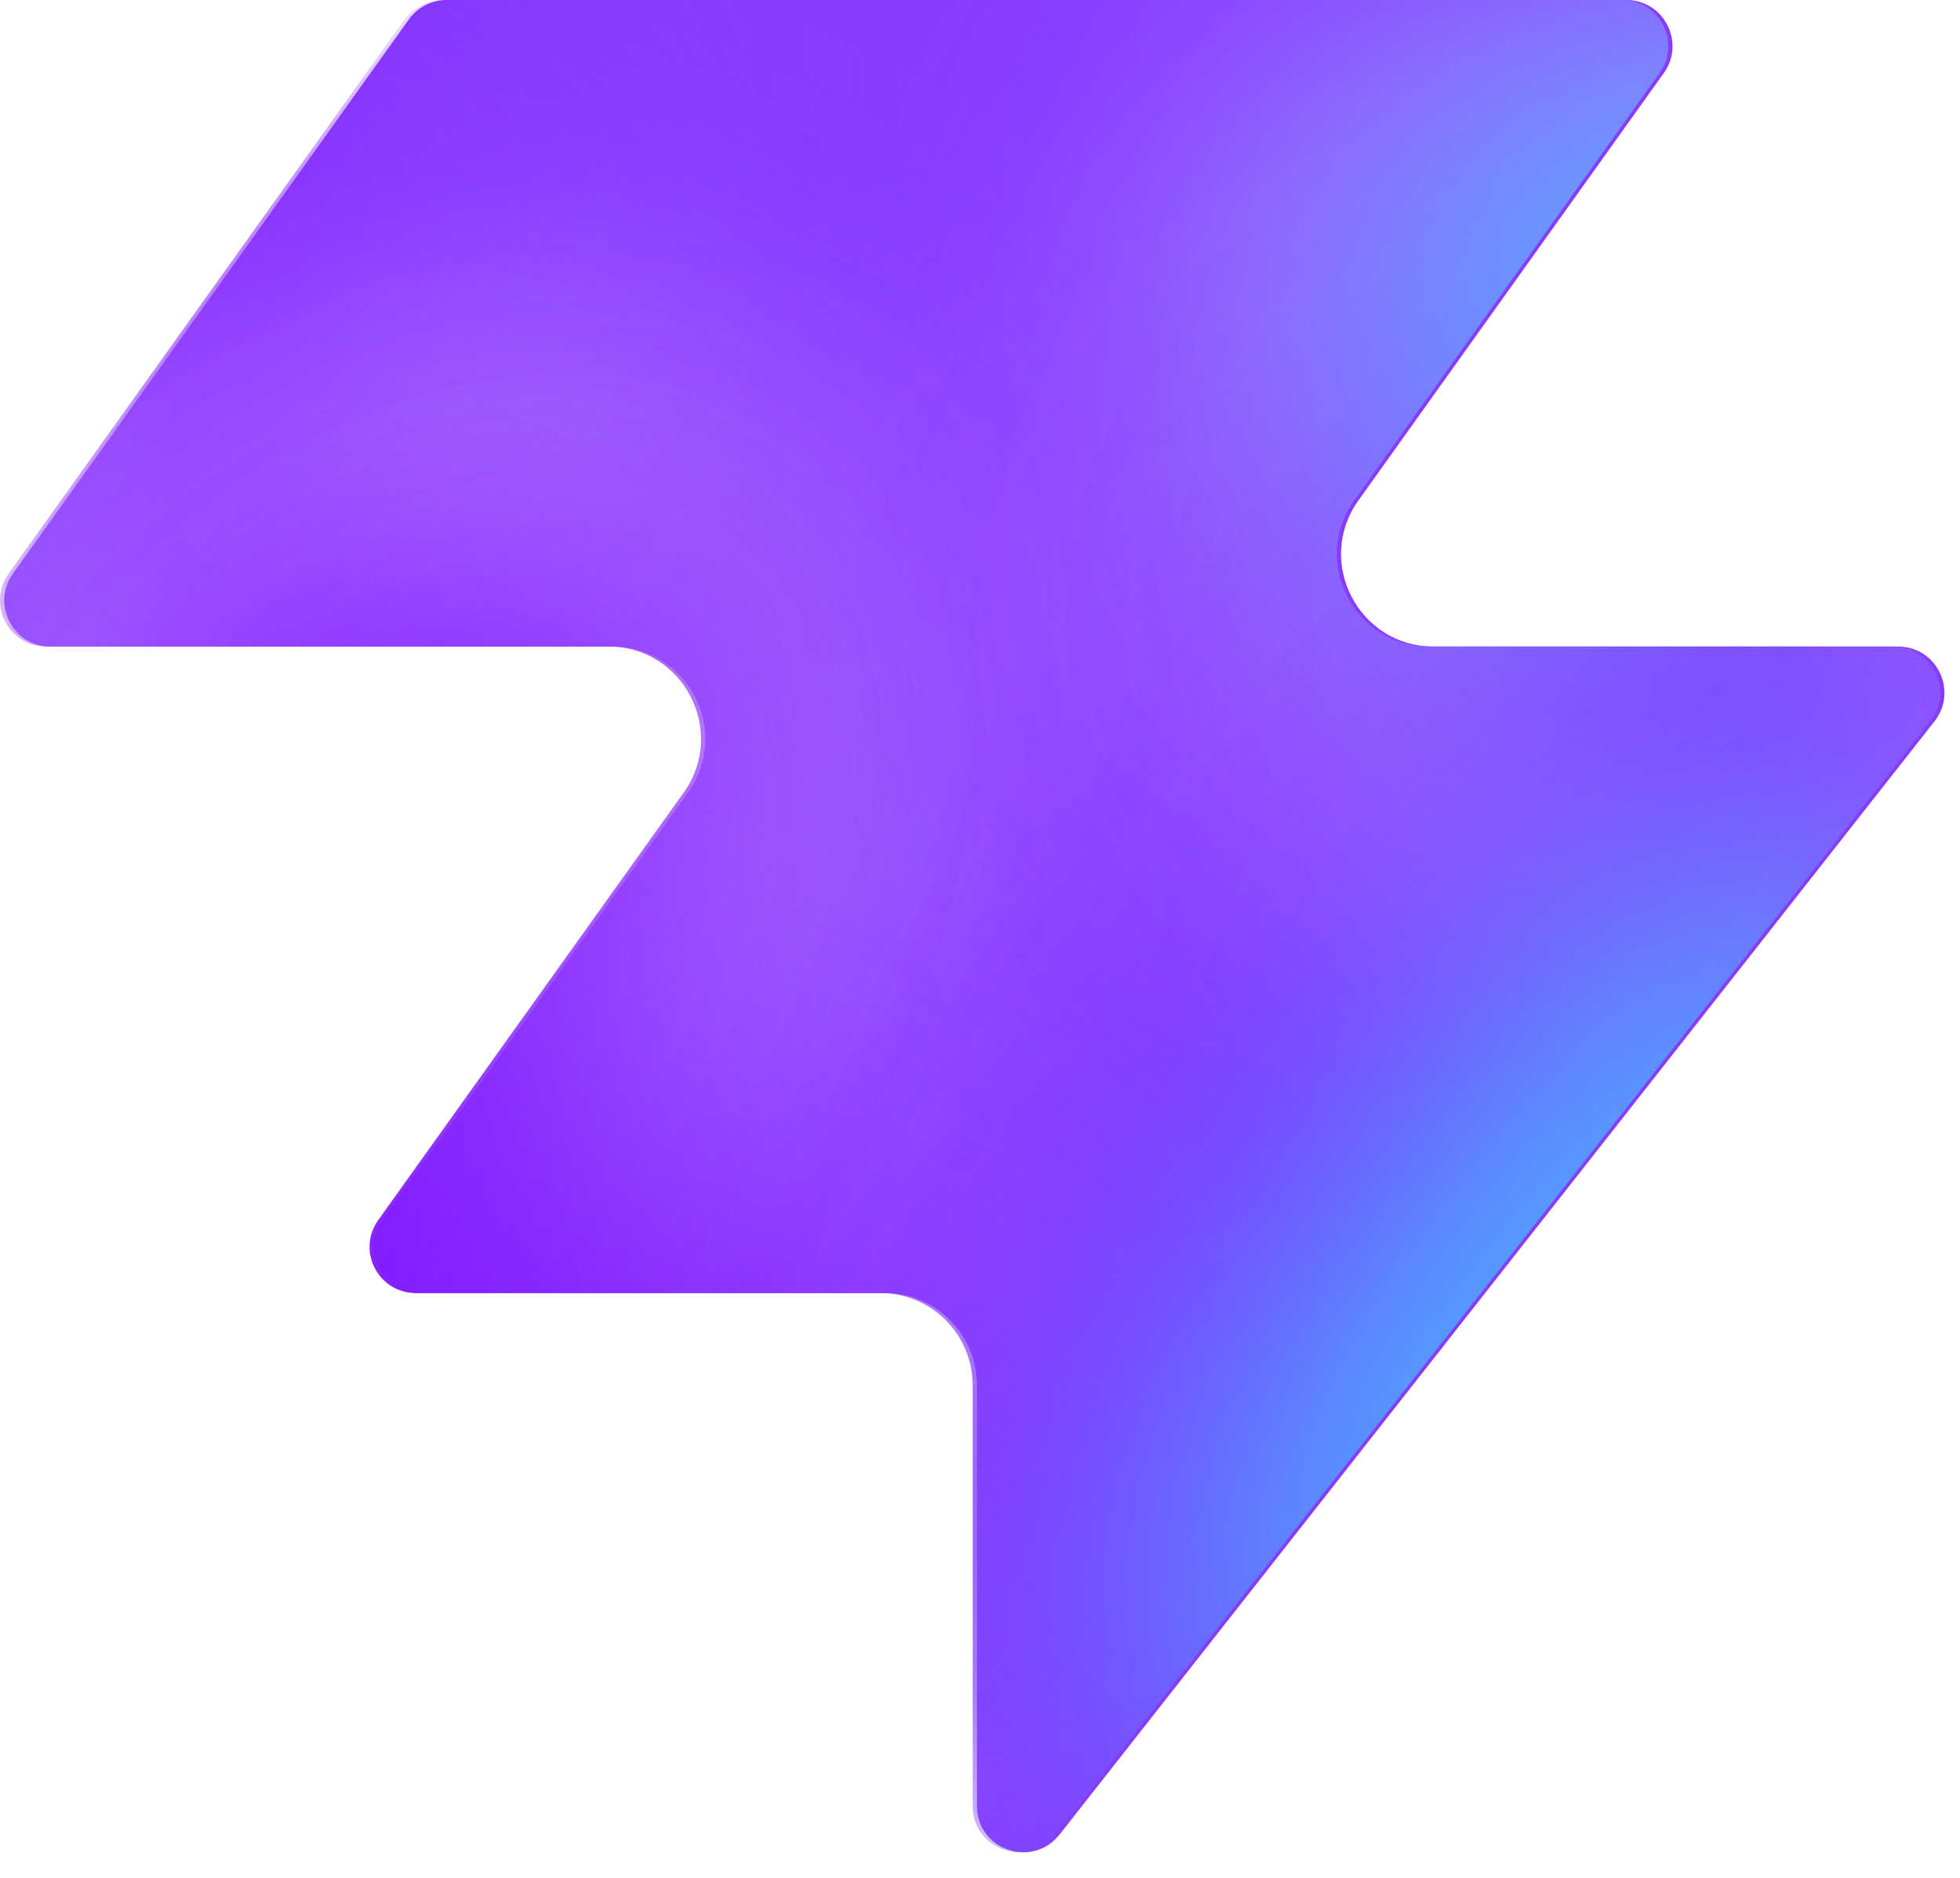
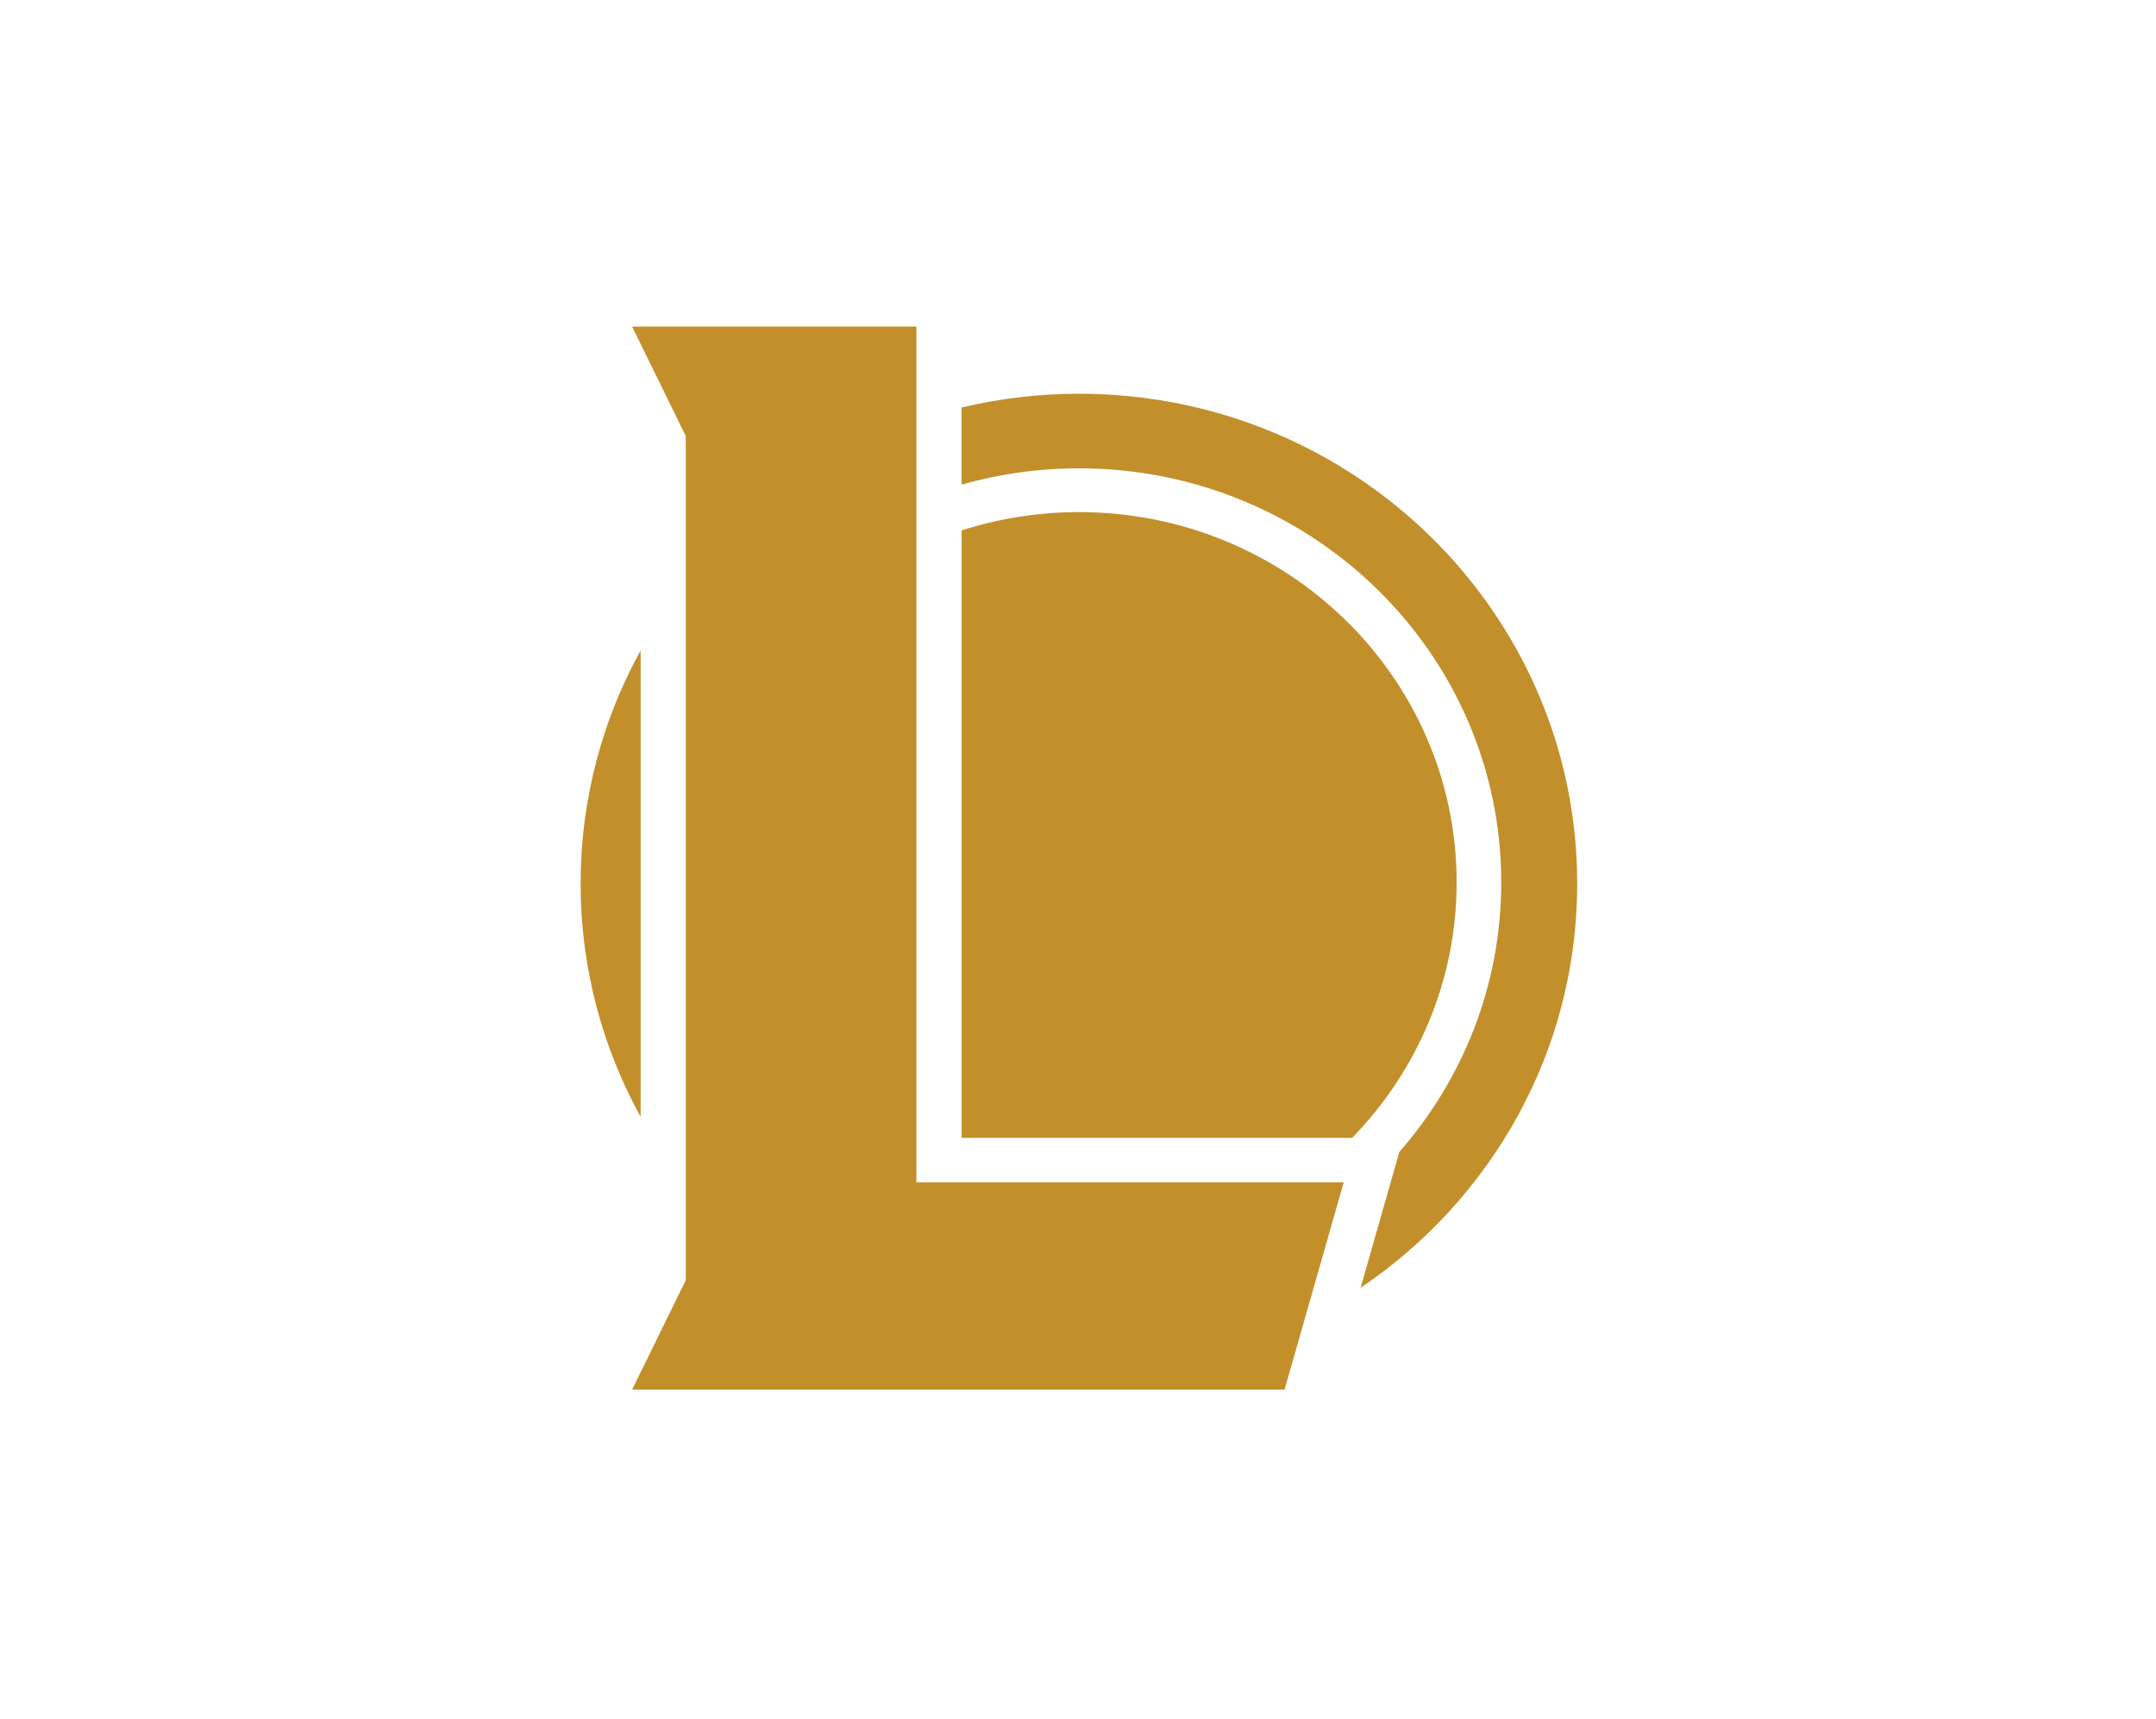
- <svg xmlns="http://www.w3.org/2000/svg" width="48" height="46" fill="none" viewBox="0 0 48 46">
-   <path fill="#863bff" d="M25.946 44.938c-.664.845-2.021.375-2.021-.698V33.937a2.26 2.26 0 0 0-2.262-2.262H10.287c-.92 0-1.456-1.04-.92-1.788l7.48-10.471c1.07-1.497 0-3.578-1.842-3.578H1.237c-.92 0-1.456-1.04-.92-1.788L10.013.474c.214-.297.556-.474.92-.474h28.894c.92 0 1.456 1.04.92 1.788l-7.48 10.471c-1.07 1.498 0 3.579 1.842 3.579h11.377c.943 0 1.473 1.088.89 1.83L25.947 44.94z" style="fill:#863bff;fill:color(display-p3 .525 .23 1);fill-opacity:1" />
-   <mask id="a" width="48" height="46" x="0" y="0" maskUnits="userSpaceOnUse" style="mask-type:alpha">
-     <path fill="#000" d="M25.842 44.938c-.664.844-2.021.375-2.021-.698V33.937a2.26 2.26 0 0 0-2.262-2.262H10.183c-.92 0-1.456-1.04-.92-1.788l7.48-10.471c1.07-1.498 0-3.579-1.842-3.579H1.133c-.92 0-1.456-1.04-.92-1.787L9.91.473c.214-.297.556-.474.92-.474h28.894c.92 0 1.456 1.04.92 1.788l-7.48 10.471c-1.07 1.498 0 3.578 1.842 3.578h11.377c.943 0 1.473 1.088.89 1.832L25.843 44.94z" style="fill:#000;fill-opacity:1" />
-   </mask>
-   <g mask="url(#a)">
-     <g filter="url(#b)">
-       <ellipse cx="5.508" cy="14.704" fill="#ede6ff" rx="5.508" ry="14.704" style="fill:#ede6ff;fill:color(display-p3 .927 .903 1);fill-opacity:1" transform="matrix(.00324 1 1 -.00324 -4.47 31.516)" />
-     </g>
-     <g filter="url(#c)">
-       <ellipse cx="10.399" cy="29.851" fill="#ede6ff" rx="10.399" ry="29.851" style="fill:#ede6ff;fill:color(display-p3 .927 .903 1);fill-opacity:1" transform="matrix(.00324 1 1 -.00324 -39.328 7.883)" />
-     </g>
-     <g filter="url(#d)">
-       <ellipse cx="5.508" cy="30.487" fill="#7e14ff" rx="5.508" ry="30.487" style="fill:#7e14ff;fill:color(display-p3 .492 .077 1);fill-opacity:1" transform="rotate(89.814 -25.913 -14.639)scale(1 -1)" />
-     </g>
-     <g filter="url(#e)">
-       <ellipse cx="5.508" cy="30.599" fill="#7e14ff" rx="5.508" ry="30.599" style="fill:#7e14ff;fill:color(display-p3 .492 .077 1);fill-opacity:1" transform="rotate(89.814 -32.644 -3.334)scale(1 -1)" />
-     </g>
-     <g filter="url(#f)">
-       <ellipse cx="5.508" cy="30.599" fill="#7e14ff" rx="5.508" ry="30.599" style="fill:#7e14ff;fill:color(display-p3 .492 .077 1);fill-opacity:1" transform="matrix(.00324 1 1 -.00324 -34.34 30.47)" />
-     </g>
-     <g filter="url(#g)">
-       <ellipse cx="14.072" cy="22.078" fill="#ede6ff" rx="14.072" ry="22.078" style="fill:#ede6ff;fill:color(display-p3 .927 .903 1);fill-opacity:1" transform="rotate(93.35 24.506 48.493)scale(-1 1)" />
-     </g>
-     <g filter="url(#h)">
-       <ellipse cx="3.47" cy="21.501" fill="#7e14ff" rx="3.47" ry="21.501" style="fill:#7e14ff;fill:color(display-p3 .492 .077 1);fill-opacity:1" transform="rotate(89.009 28.708 47.59)scale(-1 1)" />
-     </g>
-     <g filter="url(#i)">
-       <ellipse cx="3.47" cy="21.501" fill="#7e14ff" rx="3.47" ry="21.501" style="fill:#7e14ff;fill:color(display-p3 .492 .077 1);fill-opacity:1" transform="rotate(89.009 28.708 47.59)scale(-1 1)" />
-     </g>
-     <g filter="url(#j)">
-       <ellipse cx=".387" cy="8.972" fill="#7e14ff" rx="4.407" ry="29.108" style="fill:#7e14ff;fill:color(display-p3 .492 .077 1);fill-opacity:1" transform="rotate(39.51 .387 8.972)" />
-     </g>
-     <g filter="url(#k)">
-       <ellipse cx="47.523" cy="-6.092" fill="#7e14ff" rx="4.407" ry="29.108" style="fill:#7e14ff;fill:color(display-p3 .492 .077 1);fill-opacity:1" transform="rotate(37.892 47.523 -6.092)" />
-     </g>
-     <g filter="url(#l)">
-       <ellipse cx="41.412" cy="6.333" fill="#47bfff" rx="5.971" ry="9.665" style="fill:#47bfff;fill:color(display-p3 .28 .748 1);fill-opacity:1" transform="rotate(37.892 41.412 6.333)" />
-     </g>
-     <g filter="url(#m)">
-       <ellipse cx="-1.879" cy="38.332" fill="#7e14ff" rx="4.407" ry="29.108" style="fill:#7e14ff;fill:color(display-p3 .492 .077 1);fill-opacity:1" transform="rotate(37.892 -1.88 38.332)" />
-     </g>
-     <g filter="url(#n)">
-       <ellipse cx="-1.879" cy="38.332" fill="#7e14ff" rx="4.407" ry="29.108" style="fill:#7e14ff;fill:color(display-p3 .492 .077 1);fill-opacity:1" transform="rotate(37.892 -1.88 38.332)" />
-     </g>
-     <g filter="url(#o)">
-       <ellipse cx="35.651" cy="29.907" fill="#7e14ff" rx="4.407" ry="29.108" style="fill:#7e14ff;fill:color(display-p3 .492 .077 1);fill-opacity:1" transform="rotate(37.892 35.651 29.907)" />
-     </g>
-     <g filter="url(#p)">
-       <ellipse cx="38.418" cy="32.4" fill="#47bfff" rx="5.971" ry="15.297" style="fill:#47bfff;fill:color(display-p3 .28 .748 1);fill-opacity:1" transform="rotate(37.892 38.418 32.4)" />
+ <svg xmlns="http://www.w3.org/2000/svg" xmlns:xlink="http://www.w3.org/1999/xlink" version="1.1" id="katman_1" x="0px" y="0px" viewBox="0 0 882.72 703.44" style="enable-background:new 0 0 882.72 703.44;" xml:space="preserve">
+   <style type="text/css">
+ 	.st0{clip-path:url(#SVGID_2_);}
+ 	.st1{fill:#C28F2B;}
+ </style>
+   <g>
+     <defs>
+       <rect id="SVGID_1_" x="237.72" y="133.68" width="408" height="435.2" />
+     </defs>
+     <clipPath id="SVGID_2_">
+       <use xlink:href="#SVGID_1_" style="overflow:visible;" />
+     </clipPath>
+     <g class="st0">
+       <path class="st1" d="M262.29,266.28c-15.66,28.38-24.57,60.88-24.57,95.44s8.91,67.09,24.57,95.47V266.28z" />
+       <path class="st1" d="M441.72,161.18c-16.55,0-32.61,2-48.02,5.63v31.56c15.26-4.3,31.35-6.66,48.02-6.66    c95.5,0,172.93,75.88,172.93,169.5c0,42.16-15.75,80.72-41.74,110.38l-4.93,17.3l-10.91,38.29    c53.54-36.14,88.68-96.75,88.68-165.41C645.72,250.96,554.39,161.18,441.72,161.18z" />
+       <path class="st1" d="M393.7,465.8h156.47h3.42c26.48-27.2,42.79-64.03,42.79-104.59c0-83.72-69.23-151.57-154.65-151.57    c-16.77,0-32.89,2.67-48.02,7.48V465.8z" />
+       <path class="st1" d="M375.2,133.68h-116.4l21.98,44.86v345.51l-21.98,44.83h267.13l24.23-84.9H375.2V133.68z" />
    </g>
  </g>
-   <defs>
-     <filter id="b" width="60.045" height="41.654" x="-19.77" y="16.149" color-interpolation-filters="sRGB" filterUnits="userSpaceOnUse">
-       <feFlood flood-opacity="0" result="BackgroundImageFix" />
-       <feBlend in="SourceGraphic" in2="BackgroundImageFix" result="shape" />
-       <feGaussianBlur result="effect1_foregroundBlur_2002_17158" stdDeviation="7.659" />
-     </filter>
-     <filter id="c" width="90.34" height="51.437" x="-54.613" y="-7.533" color-interpolation-filters="sRGB" filterUnits="userSpaceOnUse">
-       <feFlood flood-opacity="0" result="BackgroundImageFix" />
-       <feBlend in="SourceGraphic" in2="BackgroundImageFix" result="shape" />
-       <feGaussianBlur result="effect1_foregroundBlur_2002_17158" stdDeviation="7.659" />
-     </filter>
-     <filter id="d" width="79.355" height="29.4" x="-49.64" y="2.03" color-interpolation-filters="sRGB" filterUnits="userSpaceOnUse">
-       <feFlood flood-opacity="0" result="BackgroundImageFix" />
-       <feBlend in="SourceGraphic" in2="BackgroundImageFix" result="shape" />
-       <feGaussianBlur result="effect1_foregroundBlur_2002_17158" stdDeviation="4.596" />
-     </filter>
-     <filter id="e" width="79.579" height="29.4" x="-45.045" y="20.029" color-interpolation-filters="sRGB" filterUnits="userSpaceOnUse">
-       <feFlood flood-opacity="0" result="BackgroundImageFix" />
-       <feBlend in="SourceGraphic" in2="BackgroundImageFix" result="shape" />
-       <feGaussianBlur result="effect1_foregroundBlur_2002_17158" stdDeviation="4.596" />
-     </filter>
-     <filter id="f" width="79.579" height="29.4" x="-43.513" y="21.178" color-interpolation-filters="sRGB" filterUnits="userSpaceOnUse">
-       <feFlood flood-opacity="0" result="BackgroundImageFix" />
-       <feBlend in="SourceGraphic" in2="BackgroundImageFix" result="shape" />
-       <feGaussianBlur result="effect1_foregroundBlur_2002_17158" stdDeviation="4.596" />
-     </filter>
-     <filter id="g" width="74.749" height="58.852" x="15.756" y="-17.901" color-interpolation-filters="sRGB" filterUnits="userSpaceOnUse">
-       <feFlood flood-opacity="0" result="BackgroundImageFix" />
-       <feBlend in="SourceGraphic" in2="BackgroundImageFix" result="shape" />
-       <feGaussianBlur result="effect1_foregroundBlur_2002_17158" stdDeviation="7.659" />
-     </filter>
-     <filter id="h" width="61.377" height="25.362" x="23.548" y="2.284" color-interpolation-filters="sRGB" filterUnits="userSpaceOnUse">
-       <feFlood flood-opacity="0" result="BackgroundImageFix" />
-       <feBlend in="SourceGraphic" in2="BackgroundImageFix" result="shape" />
-       <feGaussianBlur result="effect1_foregroundBlur_2002_17158" stdDeviation="4.596" />
-     </filter>
-     <filter id="i" width="61.377" height="25.362" x="23.548" y="2.284" color-interpolation-filters="sRGB" filterUnits="userSpaceOnUse">
-       <feFlood flood-opacity="0" result="BackgroundImageFix" />
-       <feBlend in="SourceGraphic" in2="BackgroundImageFix" result="shape" />
-       <feGaussianBlur result="effect1_foregroundBlur_2002_17158" stdDeviation="4.596" />
-     </filter>
-     <filter id="j" width="56.045" height="63.649" x="-27.636" y="-22.853" color-interpolation-filters="sRGB" filterUnits="userSpaceOnUse">
-       <feFlood flood-opacity="0" result="BackgroundImageFix" />
-       <feBlend in="SourceGraphic" in2="BackgroundImageFix" result="shape" />
-       <feGaussianBlur result="effect1_foregroundBlur_2002_17158" stdDeviation="4.596" />
-     </filter>
-     <filter id="k" width="54.814" height="64.646" x="20.116" y="-38.415" color-interpolation-filters="sRGB" filterUnits="userSpaceOnUse">
-       <feFlood flood-opacity="0" result="BackgroundImageFix" />
-       <feBlend in="SourceGraphic" in2="BackgroundImageFix" result="shape" />
-       <feGaussianBlur result="effect1_foregroundBlur_2002_17158" stdDeviation="4.596" />
-     </filter>
-     <filter id="l" width="33.541" height="35.313" x="24.641" y="-11.323" color-interpolation-filters="sRGB" filterUnits="userSpaceOnUse">
-       <feFlood flood-opacity="0" result="BackgroundImageFix" />
-       <feBlend in="SourceGraphic" in2="BackgroundImageFix" result="shape" />
-       <feGaussianBlur result="effect1_foregroundBlur_2002_17158" stdDeviation="4.596" />
-     </filter>
-     <filter id="m" width="54.814" height="64.646" x="-29.286" y="6.009" color-interpolation-filters="sRGB" filterUnits="userSpaceOnUse">
-       <feFlood flood-opacity="0" result="BackgroundImageFix" />
-       <feBlend in="SourceGraphic" in2="BackgroundImageFix" result="shape" />
-       <feGaussianBlur result="effect1_foregroundBlur_2002_17158" stdDeviation="4.596" />
-     </filter>
-     <filter id="n" width="54.814" height="64.646" x="-29.286" y="6.009" color-interpolation-filters="sRGB" filterUnits="userSpaceOnUse">
-       <feFlood flood-opacity="0" result="BackgroundImageFix" />
-       <feBlend in="SourceGraphic" in2="BackgroundImageFix" result="shape" />
-       <feGaussianBlur result="effect1_foregroundBlur_2002_17158" stdDeviation="4.596" />
-     </filter>
-     <filter id="o" width="54.814" height="64.646" x="8.244" y="-2.416" color-interpolation-filters="sRGB" filterUnits="userSpaceOnUse">
-       <feFlood flood-opacity="0" result="BackgroundImageFix" />
-       <feBlend in="SourceGraphic" in2="BackgroundImageFix" result="shape" />
-       <feGaussianBlur result="effect1_foregroundBlur_2002_17158" stdDeviation="4.596" />
-     </filter>
-     <filter id="p" width="39.409" height="43.623" x="18.713" y="10.588" color-interpolation-filters="sRGB" filterUnits="userSpaceOnUse">
-       <feFlood flood-opacity="0" result="BackgroundImageFix" />
-       <feBlend in="SourceGraphic" in2="BackgroundImageFix" result="shape" />
-       <feGaussianBlur result="effect1_foregroundBlur_2002_17158" stdDeviation="4.596" />
-     </filter>
-   </defs>
</svg>
